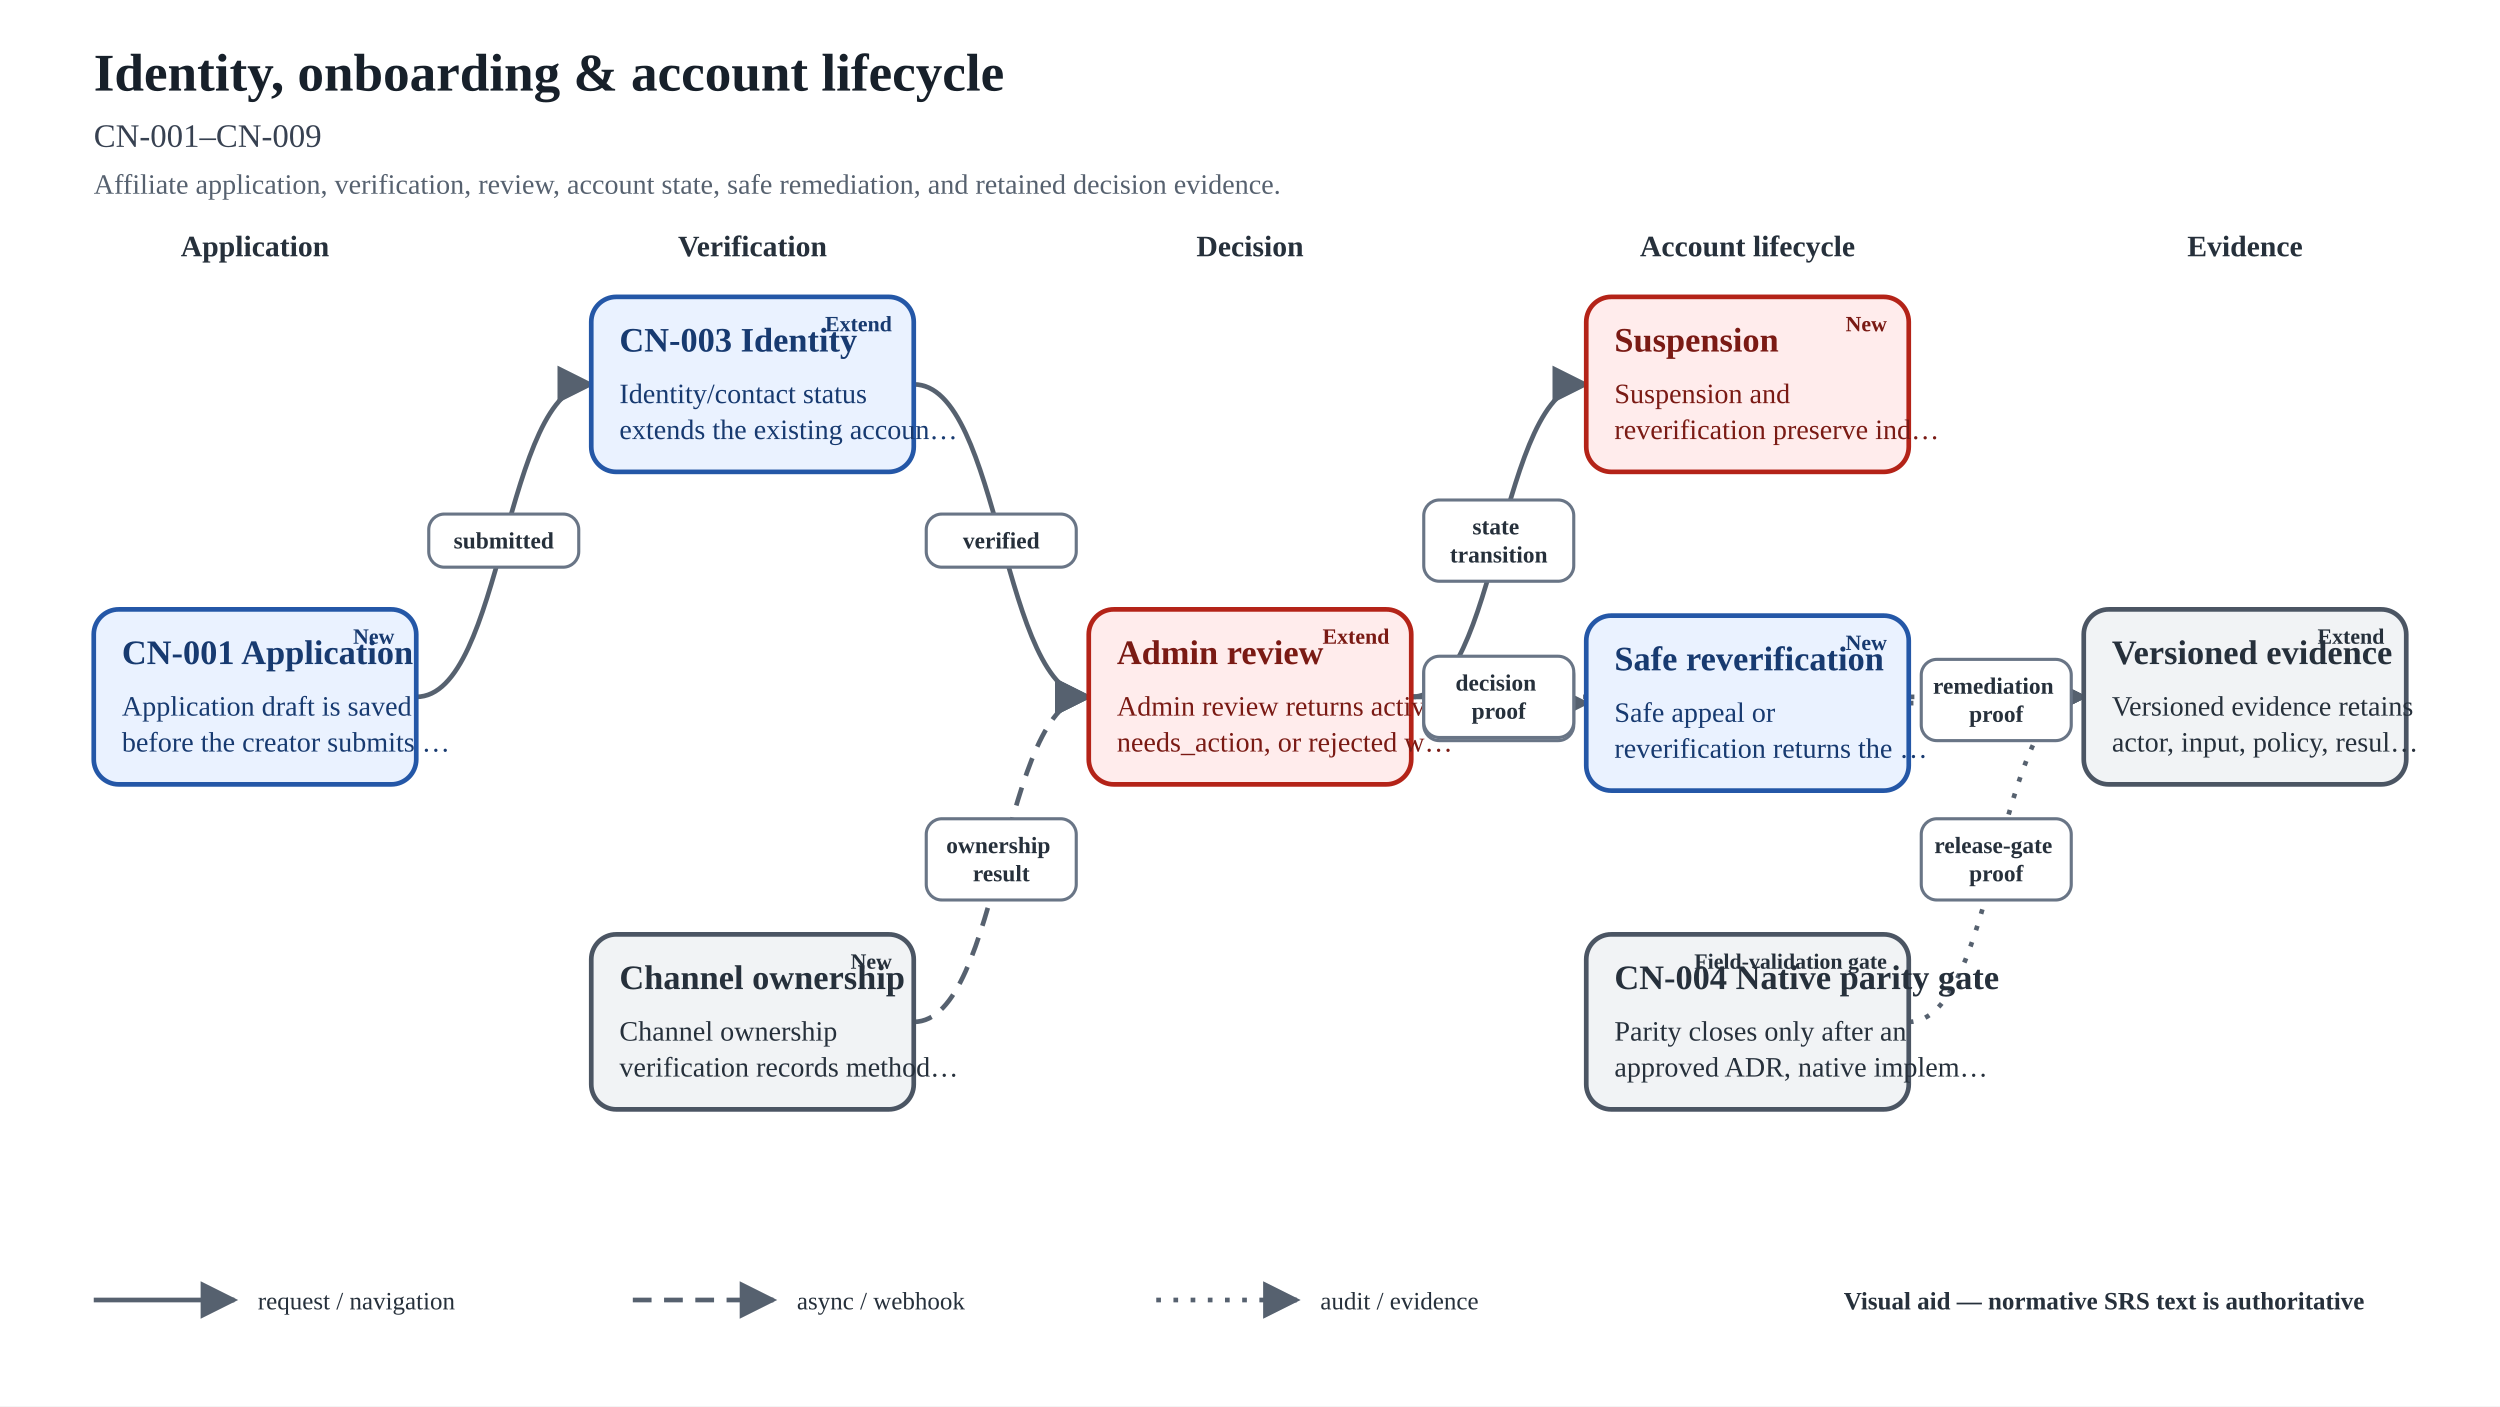
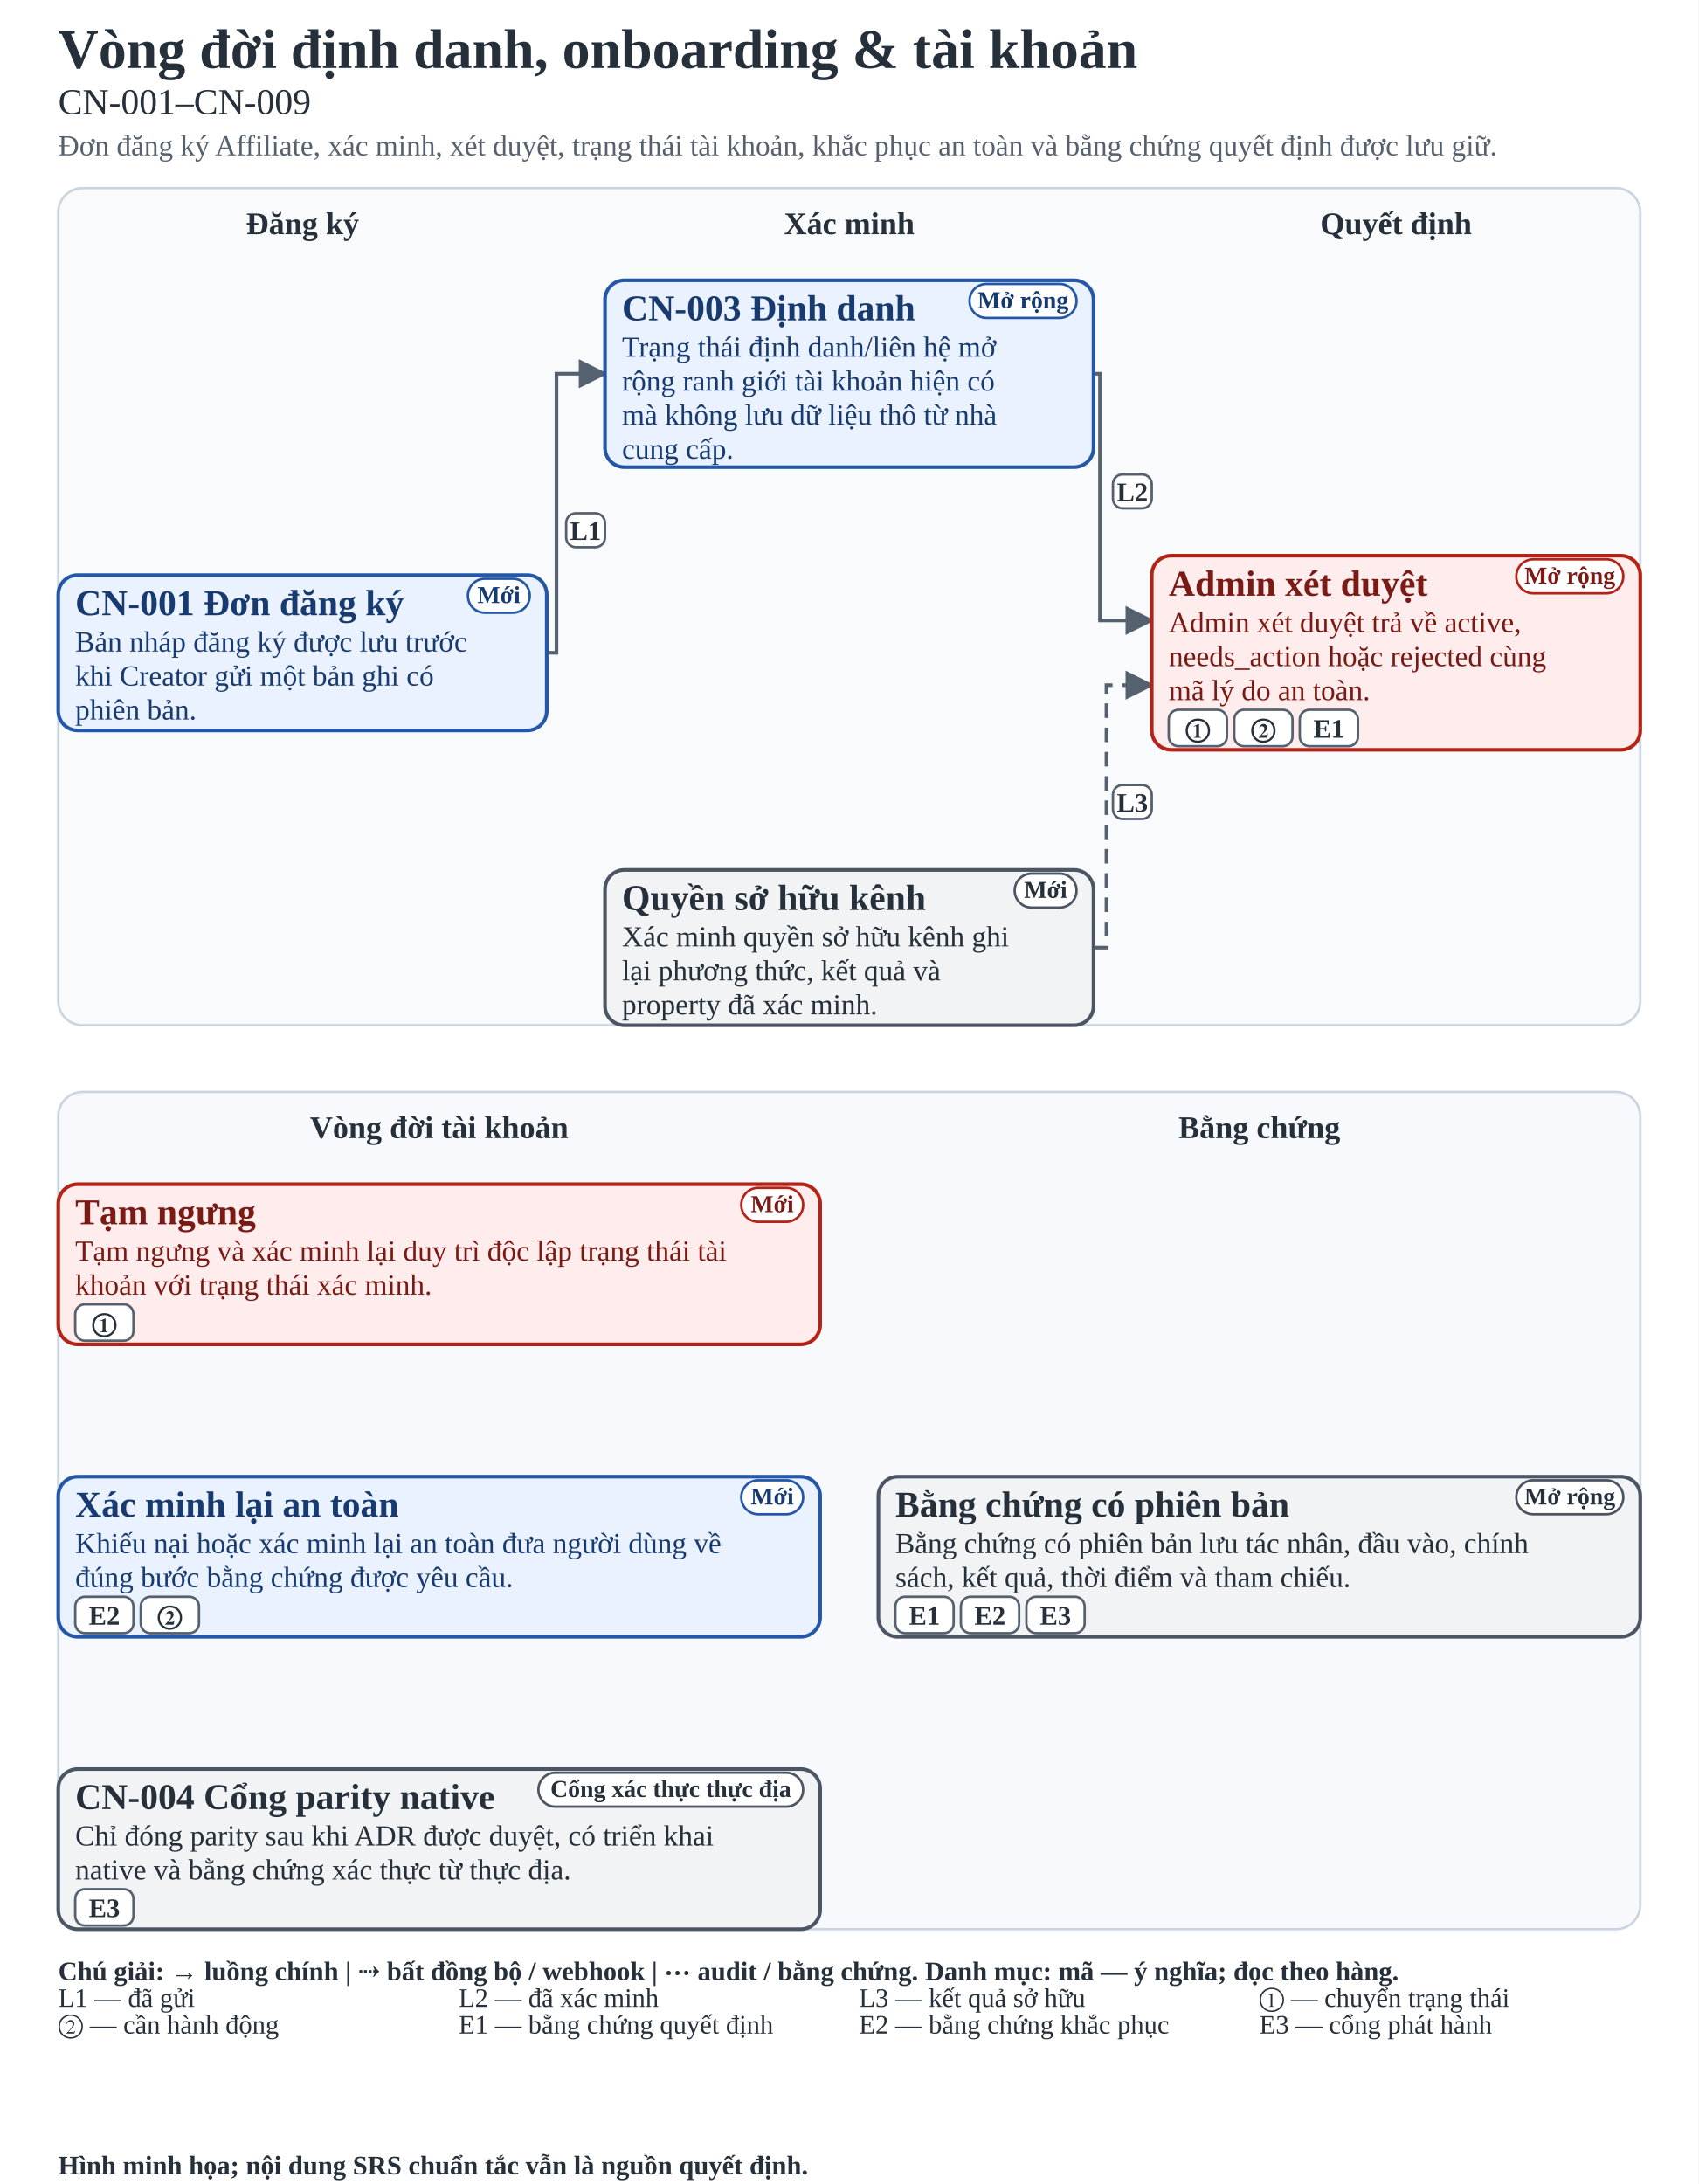
- <svg xmlns="http://www.w3.org/2000/svg" viewBox="0 0 1600 900" role="img" aria-labelledby="diagram-title diagram-desc">
+ <svg xmlns="http://www.w3.org/2000/svg" viewBox="0 0 1400 1800" role="img" aria-labelledby="diagram-title diagram-desc">
  <defs>
    <marker id="arrow" viewBox="0 0 10 10" refX="9" refY="5" markerWidth="8" markerHeight="8" orient="auto-start-reverse">
      <path d="M 0 0 L 10 5 L 0 10 z" fill="#56616F" />
    </marker>
  </defs>
-   <rect width="1600" height="900" fill="#FFFFFF" />
-   <text x="60" y="58" font-size="34" font-weight="800" fill="#17202A">Identity, onboarding &amp; account lifecycle</text>
-   <text x="60" y="94" font-size="21" fill="#374151">CN-001–CN-009</text>
-   <text x="60" y="124" font-size="18" fill="#56616F">Affiliate application, verification, review, account state, safe remediation, and retained decision evidence.</text>
-   <path data-edge-from="application" data-edge-to="identity" data-route="forward" d="M 266.4 446 C 322.4 446, 322.4 246, 378.4 246" fill="none" stroke="#56616F" stroke-width="3" marker-end="url(#arrow)" />
-   <path data-edge-from="identity" data-edge-to="review" data-route="forward" d="M 584.8 246 C 640.8 246, 640.8 446, 696.8 446" fill="none" stroke="#56616F" stroke-width="3" marker-end="url(#arrow)" />
-   <path data-edge-from="channel" data-edge-to="review" data-route="forward" d="M 584.8 654 C 640.8 654, 640.8 446, 696.8 446" fill="none" stroke="#56616F" stroke-width="3" stroke-dasharray="12 8" marker-end="url(#arrow)" />
-   <path data-edge-from="review" data-edge-to="suspension" data-route="forward" d="M 903.2 446 C 959.2 446, 959.2 246, 1015.2 246" fill="none" stroke="#56616F" stroke-width="3" marker-end="url(#arrow)" />
-   <path data-edge-from="review" data-edge-to="2-01-backend-remediation" data-route="forward" d="M 903.2 446 C 959.2 446, 959.2 450, 1015.2 450" fill="none" stroke="#56616F" stroke-width="3" marker-end="url(#arrow)" />
-   <path data-edge-from="review" data-edge-to="evidence" data-route="forward" d="M 903.2 446 C 1118.4 446, 1118.4 446, 1333.6 446" fill="none" stroke="#56616F" stroke-width="3" stroke-dasharray="3 8" marker-end="url(#arrow)" />
-   <path data-edge-from="2-01-backend-remediation" data-edge-to="evidence" data-route="forward" d="M 1221.6 450 C 1277.6 450, 1277.6 446, 1333.6 446" fill="none" stroke="#56616F" stroke-width="3" stroke-dasharray="3 8" marker-end="url(#arrow)" />
-   <path data-edge-from="native-parity-gate" data-edge-to="evidence" data-route="forward" d="M 1221.6 654 C 1277.6 654, 1277.6 446, 1333.6 446" fill="none" stroke="#56616F" stroke-width="3" stroke-dasharray="3 8" marker-end="url(#arrow)" />
-   <text x="163.2" y="164" text-anchor="middle" font-size="19" font-weight="700" fill="#26303B">Application</text>
-   <g data-node-id="application">
-     <rect x="60" y="390" width="206.4" height="112" rx="16" fill="#EAF2FF" stroke="#2457A7" stroke-width="3" />
-     <text x="78" y="425" font-size="22" font-weight="700" fill="#173A70">CN-001 Application</text>
-     <text x="78" y="458" font-size="18" fill="#173A70">
-       <tspan x="78" dy="0">Application draft is saved</tspan>
-       <tspan x="78" dy="23">before the creator submits …</tspan>
-     </text>
-     <text x="252.4" y="412" text-anchor="end" font-size="14" font-weight="700" fill="#173A70">New</text>
-   </g>
-   <text x="481.6" y="164" text-anchor="middle" font-size="19" font-weight="700" fill="#26303B">Verification</text>
-   <g data-node-id="identity">
-     <rect x="378.4" y="190" width="206.4" height="112" rx="16" fill="#EAF2FF" stroke="#2457A7" stroke-width="3" />
-     <text x="396.4" y="225" font-size="22" font-weight="700" fill="#173A70">CN-003 Identity</text>
-     <text x="396.4" y="258" font-size="18" fill="#173A70">
-       <tspan x="396.4" dy="0">Identity/contact status</tspan>
-       <tspan x="396.4" dy="23">extends the existing accoun…</tspan>
-     </text>
-     <text x="570.8" y="212" text-anchor="end" font-size="14" font-weight="700" fill="#173A70">Extend</text>
-   </g>
-   <g data-node-id="channel">
-     <rect x="378.4" y="598" width="206.4" height="112" rx="16" fill="#F1F3F5" stroke="#4B5563" stroke-width="3" />
-     <text x="396.4" y="633" font-size="22" font-weight="700" fill="#26303B">Channel ownership</text>
-     <text x="396.4" y="666" font-size="18" fill="#26303B">
-       <tspan x="396.4" dy="0">Channel ownership</tspan>
-       <tspan x="396.4" dy="23">verification records method…</tspan>
-     </text>
-     <text x="570.8" y="620" text-anchor="end" font-size="14" font-weight="700" fill="#26303B">New</text>
-   </g>
-   <text x="800" y="164" text-anchor="middle" font-size="19" font-weight="700" fill="#26303B">Decision</text>
-   <g data-node-id="review">
-     <rect x="696.8" y="390" width="206.4" height="112" rx="16" fill="#FFECEC" stroke="#B42318" stroke-width="3" />
-     <text x="714.8" y="425" font-size="22" font-weight="700" fill="#7A1A14">Admin review</text>
-     <text x="714.8" y="458" font-size="18" fill="#7A1A14">
-       <tspan x="714.8" dy="0">Admin review returns active,</tspan>
-       <tspan x="714.8" dy="23">needs_action, or rejected w…</tspan>
-     </text>
-     <text x="889.2" y="412" text-anchor="end" font-size="14" font-weight="700" fill="#7A1A14">Extend</text>
-   </g>
-   <text x="1118.4" y="164" text-anchor="middle" font-size="19" font-weight="700" fill="#26303B">Account lifecycle</text>
-   <g data-node-id="suspension">
-     <rect x="1015.2" y="190" width="206.4" height="112" rx="16" fill="#FFECEC" stroke="#B42318" stroke-width="3" />
-     <text x="1033.2" y="225" font-size="22" font-weight="700" fill="#7A1A14">Suspension</text>
-     <text x="1033.2" y="258" font-size="18" fill="#7A1A14">
-       <tspan x="1033.2" dy="0">Suspension and</tspan>
-       <tspan x="1033.2" dy="23">reverification preserve ind…</tspan>
-     </text>
-     <text x="1207.6" y="212" text-anchor="end" font-size="14" font-weight="700" fill="#7A1A14">New</text>
-   </g>
-   <g data-node-id="2-01-backend-remediation">
-     <rect x="1015.2" y="394" width="206.4" height="112" rx="16" fill="#EAF2FF" stroke="#2457A7" stroke-width="3" />
-     <text x="1033.2" y="429" font-size="22" font-weight="700" fill="#173A70">Safe reverification</text>
-     <text x="1033.2" y="462" font-size="18" fill="#173A70">
-       <tspan x="1033.2" dy="0">Safe appeal or</tspan>
-       <tspan x="1033.2" dy="23">reverification returns the …</tspan>
-     </text>
-     <text x="1207.6" y="416" text-anchor="end" font-size="14" font-weight="700" fill="#173A70">New</text>
-   </g>
-   <g data-node-id="native-parity-gate">
-     <rect x="1015.2" y="598" width="206.4" height="112" rx="16" fill="#F1F3F5" stroke="#4B5563" stroke-width="3" />
-     <text x="1033.2" y="633" font-size="22" font-weight="700" fill="#26303B">CN-004 Native parity gate</text>
-     <text x="1033.2" y="666" font-size="18" fill="#26303B">
-       <tspan x="1033.2" dy="0">Parity closes only after an</tspan>
-       <tspan x="1033.2" dy="23">approved ADR, native implem…</tspan>
-     </text>
-     <text x="1207.6" y="620" text-anchor="end" font-size="14" font-weight="700" fill="#26303B">Field-validation gate</text>
-   </g>
-   <text x="1436.8" y="164" text-anchor="middle" font-size="19" font-weight="700" fill="#26303B">Evidence</text>
-   <g data-node-id="evidence">
-     <rect x="1333.6" y="390" width="206.4" height="112" rx="16" fill="#F1F3F5" stroke="#4B5563" stroke-width="3" />
-     <text x="1351.6" y="425" font-size="22" font-weight="700" fill="#26303B">Versioned evidence</text>
-     <text x="1351.6" y="458" font-size="18" fill="#26303B">
-       <tspan x="1351.6" dy="0">Versioned evidence retains</tspan>
-       <tspan x="1351.6" dy="23">actor, input, policy, resul…</tspan>
-     </text>
-     <text x="1526" y="412" text-anchor="end" font-size="14" font-weight="700" fill="#26303B">Extend</text>
-   </g>
-   <g data-edge-label="true" data-edge-from="application" data-edge-to="identity">
-     <rect x="274.4" y="329" width="96" height="34" rx="10" fill="#FFFFFF" stroke="#697586" stroke-width="2" />
-     <text x="322.4" y="351" text-anchor="middle" font-size="15" font-weight="700" fill="#26303B">
-       <tspan x="322.4" dy="0">submitted</tspan>
-     </text>
-   </g>
-   <g data-edge-label="true" data-edge-from="identity" data-edge-to="review">
-     <rect x="592.8" y="329" width="96" height="34" rx="10" fill="#FFFFFF" stroke="#697586" stroke-width="2" />
-     <text x="640.8" y="351" text-anchor="middle" font-size="15" font-weight="700" fill="#26303B">
-       <tspan x="640.8" dy="0">verified</tspan>
-     </text>
-   </g>
-   <g data-edge-label="true" data-edge-from="channel" data-edge-to="review">
-     <rect x="592.8" y="524" width="96" height="52" rx="10" fill="#FFFFFF" stroke="#697586" stroke-width="2" />
-     <text x="640.8" y="546" text-anchor="middle" font-size="15" font-weight="700" fill="#26303B">
-       <tspan x="640.8" dy="0">ownership</tspan>
-       <tspan x="640.8" dy="18">result</tspan>
-     </text>
-   </g>
-   <g data-edge-label="true" data-edge-from="review" data-edge-to="suspension">
-     <rect x="911.2" y="320" width="96" height="52" rx="10" fill="#FFFFFF" stroke="#697586" stroke-width="2" />
-     <text x="959.2" y="342" text-anchor="middle" font-size="15" font-weight="700" fill="#26303B">
-       <tspan x="959.2" dy="0">state</tspan>
-       <tspan x="959.2" dy="18">transition</tspan>
-     </text>
-   </g>
-   <g data-edge-label="true" data-edge-from="review" data-edge-to="2-01-backend-remediation">
-     <rect x="911.2" y="422" width="96" height="52" rx="10" fill="#FFFFFF" stroke="#697586" stroke-width="2" />
-     <text x="959.2" y="444" text-anchor="middle" font-size="15" font-weight="700" fill="#26303B">
-       <tspan x="959.2" dy="0">needs</tspan>
-       <tspan x="959.2" dy="18">action</tspan>
-     </text>
-   </g>
-   <g data-edge-label="true" data-edge-from="review" data-edge-to="evidence">
-     <rect x="911.2" y="420" width="96" height="52" rx="10" fill="#FFFFFF" stroke="#697586" stroke-width="2" />
-     <text x="959.2" y="442" text-anchor="middle" font-size="15" font-weight="700" fill="#26303B">
-       <tspan x="959.2" dy="0">decision</tspan>
-       <tspan x="959.2" dy="18">proof</tspan>
-     </text>
-   </g>
-   <g data-edge-label="true" data-edge-from="2-01-backend-remediation" data-edge-to="evidence">
-     <rect x="1229.6" y="422" width="96" height="52" rx="10" fill="#FFFFFF" stroke="#697586" stroke-width="2" />
-     <text x="1277.6" y="444" text-anchor="middle" font-size="15" font-weight="700" fill="#26303B">
-       <tspan x="1277.6" dy="0">remediation</tspan>
-       <tspan x="1277.6" dy="18">proof</tspan>
-     </text>
-   </g>
-   <g data-edge-label="true" data-edge-from="native-parity-gate" data-edge-to="evidence">
-     <rect x="1229.6" y="524" width="96" height="52" rx="10" fill="#FFFFFF" stroke="#697586" stroke-width="2" />
-     <text x="1277.6" y="546" text-anchor="middle" font-size="15" font-weight="700" fill="#26303B">
-       <tspan x="1277.6" dy="0">release-gate</tspan>
-       <tspan x="1277.6" dy="18">proof</tspan>
-     </text>
-   </g>
-   <g transform="translate(60 820)" font-size="16" fill="#26303B">
-     <path d="M 0 12 H 90" stroke="#56616F" stroke-width="3" marker-end="url(#arrow)" />
-     <text x="105" y="18">request / navigation</text>
-     <path d="M 345 12 H 435" stroke="#56616F" stroke-width="3" stroke-dasharray="12 8" marker-end="url(#arrow)" />
-     <text x="450" y="18">async / webhook</text>
-     <path d="M 680 12 H 770" stroke="#56616F" stroke-width="3" stroke-dasharray="3 8" marker-end="url(#arrow)" />
-     <text x="785" y="18">audit / evidence</text>
-     <text x="1120" y="18" font-weight="700">Visual aid — normative SRS text is authoritative</text>
+   <rect width="1400" height="1800" fill="#FFFFFF" />
+   <text x="48" y="56" text-anchor="start" font-size="46" font-weight="800" fill="#26303B">Vòng đời định danh, onboarding &amp; tài khoản</text>
+   <text x="48" y="94" text-anchor="start" font-size="30" fill="#26303B">CN-001–CN-009</text>
+   <text x="48" y="128" text-anchor="start" font-size="24" fill="#56616F">Đơn đăng ký Affiliate, xác minh, xét duyệt, trạng thái tài khoản, khắc phục an toàn và bằng chứng quyết định được lưu giữ.</text>
+   <g data-band-index="0">
+     <rect x="48" y="155" width="1304" height="690" rx="20" fill="#F8FAFC" stroke="#CBD5E1" stroke-width="2" />
+   </g>
+   <g data-band-index="1">
+     <rect x="48" y="900" width="1304" height="690" rx="20" fill="#F7F9FC" stroke="#CBD5E1" stroke-width="2" />
+   </g>
+   <g data-column-index="0" data-column-band="0">
+     <text x="249.333" y="193" text-anchor="middle" font-size="26" font-weight="700" fill="#26303B">Đăng ký</text>
+   </g>
+   <g data-column-index="1" data-column-band="0">
+     <text x="700" y="193" text-anchor="middle" font-size="26" font-weight="700" fill="#26303B">Xác minh</text>
+   </g>
+   <g data-column-index="2" data-column-band="0">
+     <text x="1150.667" y="193" text-anchor="middle" font-size="26" font-weight="700" fill="#26303B">Quyết định</text>
+   </g>
+   <g data-column-index="3" data-column-band="1">
+     <text x="362" y="938" text-anchor="middle" font-size="26" font-weight="700" fill="#26303B">Vòng đời tài khoản</text>
+   </g>
+   <g data-column-index="4" data-column-band="1">
+     <text x="1038" y="938" text-anchor="middle" font-size="26" font-weight="700" fill="#26303B">Bằng chứng</text>
+   </g>
+   <path data-edge-from="application" data-edge-to="identity" data-path-kind="forward-lane" data-edge-code="L1" data-lane="b0:g:0:1:1" d="M 450.667 538.01 H 458.667 V 308.01 H 498.667" fill="none" stroke="#56616F" stroke-width="3" marker-end="url(#arrow)" />
+   <path data-edge-from="identity" data-edge-to="review" data-path-kind="forward-lane" data-edge-code="L2" data-lane="b0:g:1:2:1" d="M 901.333 308.02 H 906.667 V 511.353 H 949.333" fill="none" stroke="#56616F" stroke-width="3" marker-end="url(#arrow)" />
+   <path data-edge-from="channel" data-edge-to="review" data-path-kind="forward-lane" data-edge-code="L3" data-lane="b0:g:1:2:2" d="M 901.333 781.03 H 912 V 564.697 H 949.333" fill="none" stroke="#56616F" stroke-width="3" stroke-dasharray="12 8" marker-end="url(#arrow)" />
+   <g data-node-id="application" data-node-band="0" data-column-index="0">
+     <rect x="48" y="474" width="402.667" height="128" rx="16" fill="#EAF2FF" stroke="#2457A7" stroke-width="3" />
+     <text x="62" y="507" text-anchor="start" font-size="30" font-weight="700" fill="#173A70">CN-001 Đơn đăng ký</text>
+     <text x="62" y="537" text-anchor="start" font-size="24" fill="#173A70">
+       <tspan x="62" dy="0">Bản nháp đăng ký được lưu trước </tspan>
+       <tspan x="62" dy="28">khi Creator gửi một bản ghi có </tspan>
+       <tspan x="62" dy="28">phiên bản.</tspan>
+     </text>
+     <g data-node-badge="application">
+       <rect x="385.667" y="477" width="51" height="28" rx="14" fill="#FFFFFF" stroke="#2457A7" stroke-width="2" />
+       <text x="411.167" y="497" text-anchor="middle" font-size="20" font-weight="700" fill="#173A70">Mới</text>
+     </g>
+   </g>
+   <g data-node-id="identity" data-node-band="0" data-column-index="1">
+     <rect x="498.667" y="231" width="402.667" height="154" rx="16" fill="#EAF2FF" stroke="#2457A7" stroke-width="3" />
+     <text x="512.667" y="264" text-anchor="start" font-size="30" font-weight="700" fill="#173A70">CN-003 Định danh</text>
+     <text x="512.667" y="294" text-anchor="start" font-size="24" fill="#173A70">
+       <tspan x="512.667" dy="0">Trạng thái định danh/liên hệ mở </tspan>
+       <tspan x="512.667" dy="28">rộng ranh giới tài khoản hiện có </tspan>
+       <tspan x="512.667" dy="28">mà không lưu dữ liệu thô từ nhà </tspan>
+       <tspan x="512.667" dy="28">cung cấp.</tspan>
+     </text>
+     <g data-node-badge="identity">
+       <rect x="799.133" y="234" width="88.2" height="28" rx="14" fill="#FFFFFF" stroke="#2457A7" stroke-width="2" />
+       <text x="843.233" y="254" text-anchor="middle" font-size="20" font-weight="700" fill="#173A70">Mở rộng</text>
+     </g>
+   </g>
+   <g data-node-id="channel" data-node-band="0" data-column-index="1">
+     <rect x="498.667" y="717" width="402.667" height="128" rx="16" fill="#F1F3F5" stroke="#4B5563" stroke-width="3" />
+     <text x="512.667" y="750" text-anchor="start" font-size="30" font-weight="700" fill="#26303B">Quyền sở hữu kênh</text>
+     <text x="512.667" y="780" text-anchor="start" font-size="24" fill="#26303B">
+       <tspan x="512.667" dy="0">Xác minh quyền sở hữu kênh ghi </tspan>
+       <tspan x="512.667" dy="28">lại phương thức, kết quả và </tspan>
+       <tspan x="512.667" dy="28">property đã xác minh.</tspan>
+     </text>
+     <g data-node-badge="channel">
+       <rect x="836.333" y="720" width="51" height="28" rx="14" fill="#FFFFFF" stroke="#4B5563" stroke-width="2" />
+       <text x="861.833" y="740" text-anchor="middle" font-size="20" font-weight="700" fill="#26303B">Mới</text>
+     </g>
+   </g>
+   <g data-node-id="review" data-node-band="0" data-column-index="2">
+     <rect x="949.333" y="458" width="402.667" height="160" rx="16" fill="#FFECEC" stroke="#B42318" stroke-width="3" />
+     <text x="963.333" y="491" text-anchor="start" font-size="30" font-weight="700" fill="#7A1A14">Admin xét duyệt</text>
+     <text x="963.333" y="521" text-anchor="start" font-size="24" fill="#7A1A14">
+       <tspan x="963.333" dy="0">Admin xét duyệt trả về active, </tspan>
+       <tspan x="963.333" dy="28">needs_action hoặc rejected cùng </tspan>
+       <tspan x="963.333" dy="28">mã lý do an toàn.</tspan>
+     </text>
+     <g data-node-badge="review">
+       <rect x="1249.8" y="461" width="88.2" height="28" rx="14" fill="#FFFFFF" stroke="#B42318" stroke-width="2" />
+       <text x="1293.9" y="481" text-anchor="middle" font-size="20" font-weight="700" fill="#7A1A14">Mở rộng</text>
+     </g>
+   </g>
+   <g data-node-id="suspension" data-node-band="1" data-column-index="3">
+     <rect x="48" y="976" width="628" height="132" rx="16" fill="#FFECEC" stroke="#B42318" stroke-width="3" />
+     <text x="62" y="1009" text-anchor="start" font-size="30" font-weight="700" fill="#7A1A14">Tạm ngưng</text>
+     <text x="62" y="1039" text-anchor="start" font-size="24" fill="#7A1A14">
+       <tspan x="62" dy="0">Tạm ngưng và xác minh lại duy trì độc lập trạng thái tài </tspan>
+       <tspan x="62" dy="28">khoản với trạng thái xác minh.</tspan>
+     </text>
+     <g data-node-badge="suspension">
+       <rect x="611" y="979" width="51" height="28" rx="14" fill="#FFFFFF" stroke="#B42318" stroke-width="2" />
+       <text x="636.5" y="999" text-anchor="middle" font-size="20" font-weight="700" fill="#7A1A14">Mới</text>
+     </g>
+   </g>
+   <g data-node-id="2-01-backend-remediation" data-node-band="1" data-column-index="3">
+     <rect x="48" y="1217" width="628" height="132" rx="16" fill="#EAF2FF" stroke="#2457A7" stroke-width="3" />
+     <text x="62" y="1250" text-anchor="start" font-size="30" font-weight="700" fill="#173A70">Xác minh lại an toàn</text>
+     <text x="62" y="1280" text-anchor="start" font-size="24" fill="#173A70">
+       <tspan x="62" dy="0">Khiếu nại hoặc xác minh lại an toàn đưa người dùng về </tspan>
+       <tspan x="62" dy="28">đúng bước bằng chứng được yêu cầu.</tspan>
+     </text>
+     <g data-node-badge="2-01-backend-remediation">
+       <rect x="611" y="1220" width="51" height="28" rx="14" fill="#FFFFFF" stroke="#2457A7" stroke-width="2" />
+       <text x="636.5" y="1240" text-anchor="middle" font-size="20" font-weight="700" fill="#173A70">Mới</text>
+     </g>
+   </g>
+   <g data-node-id="native-parity-gate" data-node-band="1" data-column-index="3">
+     <rect x="48" y="1458" width="628" height="132" rx="16" fill="#F1F3F5" stroke="#4B5563" stroke-width="3" />
+     <text x="62" y="1491" text-anchor="start" font-size="30" font-weight="700" fill="#26303B">CN-004 Cổng parity native</text>
+     <text x="62" y="1521" text-anchor="start" font-size="24" fill="#26303B">
+       <tspan x="62" dy="0">Chỉ đóng parity sau khi ADR được duyệt, có triển khai </tspan>
+       <tspan x="62" dy="28">native và bằng chứng xác thực từ thực địa.</tspan>
+     </text>
+     <g data-node-badge="native-parity-gate">
+       <rect x="443.8" y="1461" width="218.2" height="28" rx="14" fill="#FFFFFF" stroke="#4B5563" stroke-width="2" />
+       <text x="552.9" y="1481" text-anchor="middle" font-size="20" font-weight="700" fill="#26303B">Cổng xác thực thực địa</text>
+     </g>
+   </g>
+   <g data-node-id="evidence" data-node-band="1" data-column-index="4">
+     <rect x="724" y="1217" width="628" height="132" rx="16" fill="#F1F3F5" stroke="#4B5563" stroke-width="3" />
+     <text x="738" y="1250" text-anchor="start" font-size="30" font-weight="700" fill="#26303B">Bằng chứng có phiên bản</text>
+     <text x="738" y="1280" text-anchor="start" font-size="24" fill="#26303B">
+       <tspan x="738" dy="0">Bằng chứng có phiên bản lưu tác nhân, đầu vào, chính </tspan>
+       <tspan x="738" dy="28">sách, kết quả, thời điểm và tham chiếu.</tspan>
+     </text>
+     <g data-node-badge="evidence">
+       <rect x="1249.8" y="1220" width="88.2" height="28" rx="14" fill="#FFFFFF" stroke="#4B5563" stroke-width="2" />
+       <text x="1293.9" y="1240" text-anchor="middle" font-size="20" font-weight="700" fill="#26303B">Mở rộng</text>
+     </g>
+   </g>
+   <g data-path-marker="true" data-edge-code="L1" data-edge-from="application" data-edge-to="identity">
+     <rect x="466.667" y="423" width="32" height="28" rx="8" fill="#FFFFFF" stroke="#56616F" stroke-width="2" />
+     <text x="482.667" y="445" text-anchor="middle" font-size="22" font-weight="700" fill="#26303B">L1</text>
+   </g>
+   <g data-path-marker="true" data-edge-code="L2" data-edge-from="identity" data-edge-to="review">
+     <rect x="917.333" y="391" width="32" height="28" rx="8" fill="#FFFFFF" stroke="#56616F" stroke-width="2" />
+     <text x="933.333" y="413" text-anchor="middle" font-size="22" font-weight="700" fill="#26303B">L2</text>
+   </g>
+   <g data-path-marker="true" data-edge-code="L3" data-edge-from="channel" data-edge-to="review">
+     <rect x="917.333" y="647" width="32" height="28" rx="8" fill="#FFFFFF" stroke="#56616F" stroke-width="2" />
+     <text x="933.333" y="669" text-anchor="middle" font-size="22" font-weight="700" fill="#26303B">L3</text>
+   </g>
+   <g data-reference-kind="handoff" data-reference-code="①" data-reference-role="source" data-reference-node-id="review">
+     <rect x="963.333" y="585" width="48" height="30" rx="8" fill="#FFFFFF" stroke="#56616F" stroke-width="2" />
+     <text x="987.333" y="608" text-anchor="middle" font-size="22" font-weight="700" fill="#26303B">①</text>
+   </g>
+   <g data-reference-kind="handoff" data-reference-code="①" data-reference-role="target" data-reference-node-id="suspension">
+     <rect x="62" y="1075" width="48" height="30" rx="8" fill="#FFFFFF" stroke="#56616F" stroke-width="2" />
+     <text x="86" y="1098" text-anchor="middle" font-size="22" font-weight="700" fill="#26303B">①</text>
+   </g>
+   <g data-reference-kind="handoff" data-reference-code="②" data-reference-role="source" data-reference-node-id="review">
+     <rect x="1017.333" y="585" width="48" height="30" rx="8" fill="#FFFFFF" stroke="#56616F" stroke-width="2" />
+     <text x="1041.333" y="608" text-anchor="middle" font-size="22" font-weight="700" fill="#26303B">②</text>
+   </g>
+   <g data-reference-kind="handoff" data-reference-code="②" data-reference-role="target" data-reference-node-id="2-01-backend-remediation">
+     <rect x="116" y="1316" width="48" height="30" rx="8" fill="#FFFFFF" stroke="#56616F" stroke-width="2" />
+     <text x="140" y="1339" text-anchor="middle" font-size="22" font-weight="700" fill="#26303B">②</text>
+   </g>
+   <g data-reference-kind="evidence" data-reference-code="E1" data-reference-role="source" data-reference-node-id="review">
+     <rect x="1071.333" y="585" width="48" height="30" rx="8" fill="#FFFFFF" stroke="#56616F" stroke-width="2" />
+     <text x="1095.333" y="608" text-anchor="middle" font-size="22" font-weight="700" fill="#26303B">E1</text>
+   </g>
+   <g data-reference-kind="evidence" data-reference-code="E1" data-reference-role="target" data-reference-node-id="evidence">
+     <rect x="738" y="1316" width="48" height="30" rx="8" fill="#FFFFFF" stroke="#56616F" stroke-width="2" />
+     <text x="762" y="1339" text-anchor="middle" font-size="22" font-weight="700" fill="#26303B">E1</text>
+   </g>
+   <g data-reference-kind="evidence" data-reference-code="E2" data-reference-role="source" data-reference-node-id="2-01-backend-remediation">
+     <rect x="62" y="1316" width="48" height="30" rx="8" fill="#FFFFFF" stroke="#56616F" stroke-width="2" />
+     <text x="86" y="1339" text-anchor="middle" font-size="22" font-weight="700" fill="#26303B">E2</text>
+   </g>
+   <g data-reference-kind="evidence" data-reference-code="E2" data-reference-role="target" data-reference-node-id="evidence">
+     <rect x="792" y="1316" width="48" height="30" rx="8" fill="#FFFFFF" stroke="#56616F" stroke-width="2" />
+     <text x="816" y="1339" text-anchor="middle" font-size="22" font-weight="700" fill="#26303B">E2</text>
+   </g>
+   <g data-reference-kind="evidence" data-reference-code="E3" data-reference-role="source" data-reference-node-id="native-parity-gate">
+     <rect x="62" y="1557" width="48" height="30" rx="8" fill="#FFFFFF" stroke="#56616F" stroke-width="2" />
+     <text x="86" y="1580" text-anchor="middle" font-size="22" font-weight="700" fill="#26303B">E3</text>
+   </g>
+   <g data-reference-kind="evidence" data-reference-code="E3" data-reference-role="target" data-reference-node-id="evidence">
+     <rect x="846" y="1316" width="48" height="30" rx="8" fill="#FFFFFF" stroke="#56616F" stroke-width="2" />
+     <text x="870" y="1339" text-anchor="middle" font-size="22" font-weight="700" fill="#26303B">E3</text>
+   </g>
+   <g data-footer="true">
+     <text x="48" y="1632" text-anchor="start" font-size="22" font-weight="700" fill="#26303B">Chú giải: → luồng chính | ⇢ bất đồng bộ / webhook | ⋯ audit / bằng chứng. Danh mục: mã — ý nghĩa; đọc theo hàng.</text>
+     <g data-edge-directory-code="L1" data-edge-from="application" data-edge-to="identity">
+       <text x="48" y="1654" text-anchor="start" font-size="22" fill="#26303B">L1 — đã gửi</text>
+     </g>
+     <g data-edge-directory-code="L2" data-edge-from="identity" data-edge-to="review">
+       <text x="378" y="1654" text-anchor="start" font-size="22" fill="#26303B">L2 — đã xác minh</text>
+     </g>
+     <g data-edge-directory-code="L3" data-edge-from="channel" data-edge-to="review">
+       <text x="708" y="1654" text-anchor="start" font-size="22" fill="#26303B">L3 — kết quả sở hữu</text>
+     </g>
+     <g data-edge-directory-code="①" data-edge-from="review" data-edge-to="suspension">
+       <text x="1038" y="1654" text-anchor="start" font-size="22" fill="#26303B">① — chuyển trạng thái</text>
+     </g>
+     <g data-edge-directory-code="②" data-edge-from="review" data-edge-to="2-01-backend-remediation">
+       <text x="48" y="1676" text-anchor="start" font-size="22" fill="#26303B">② — cần hành động</text>
+     </g>
+     <g data-edge-directory-code="E1" data-edge-from="review" data-edge-to="evidence">
+       <text x="378" y="1676" text-anchor="start" font-size="22" fill="#26303B">E1 — bằng chứng quyết định</text>
+     </g>
+     <g data-edge-directory-code="E2" data-edge-from="2-01-backend-remediation" data-edge-to="evidence">
+       <text x="708" y="1676" text-anchor="start" font-size="22" fill="#26303B">E2 — bằng chứng khắc phục</text>
+     </g>
+     <g data-edge-directory-code="E3" data-edge-from="native-parity-gate" data-edge-to="evidence">
+       <text x="1038" y="1676" text-anchor="start" font-size="22" fill="#26303B">E3 — cổng phát hành</text>
+     </g>
+     <text x="48" y="1792" text-anchor="start" font-size="22" font-weight="700" fill="#26303B">Hình minh họa; nội dung SRS chuẩn tắc vẫn là nguồn quyết định.</text>
  </g>
</svg>
